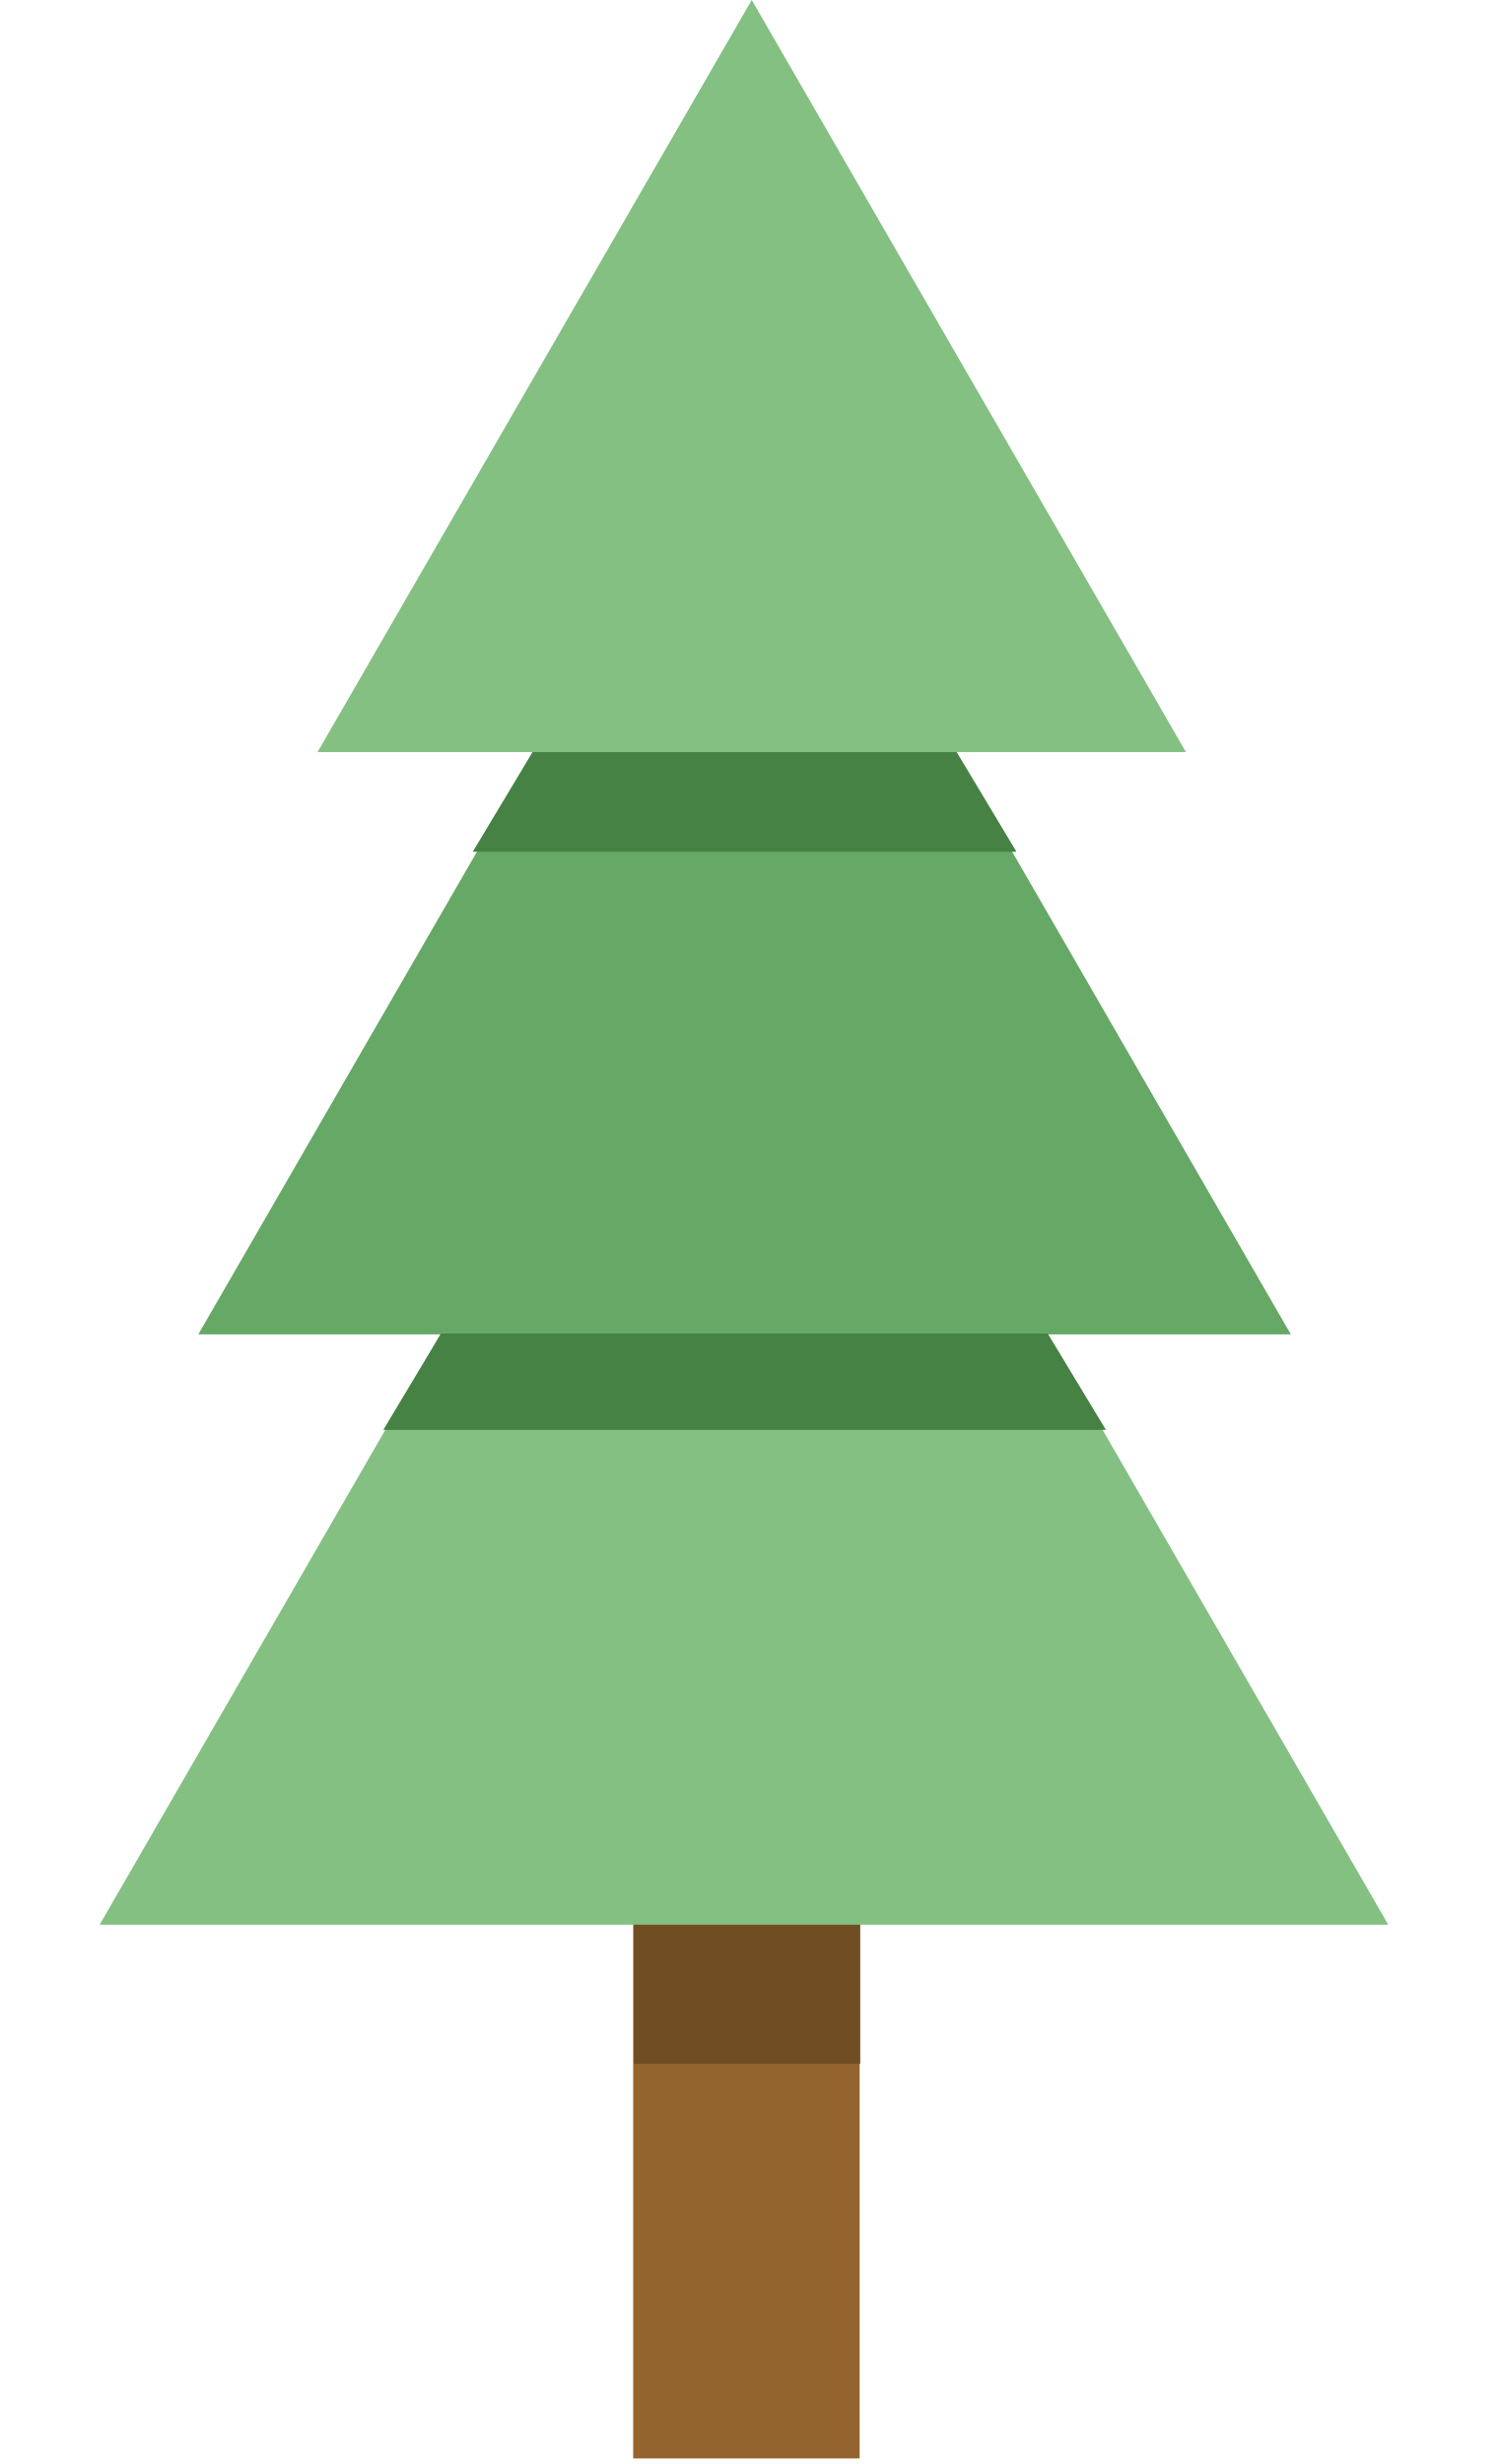
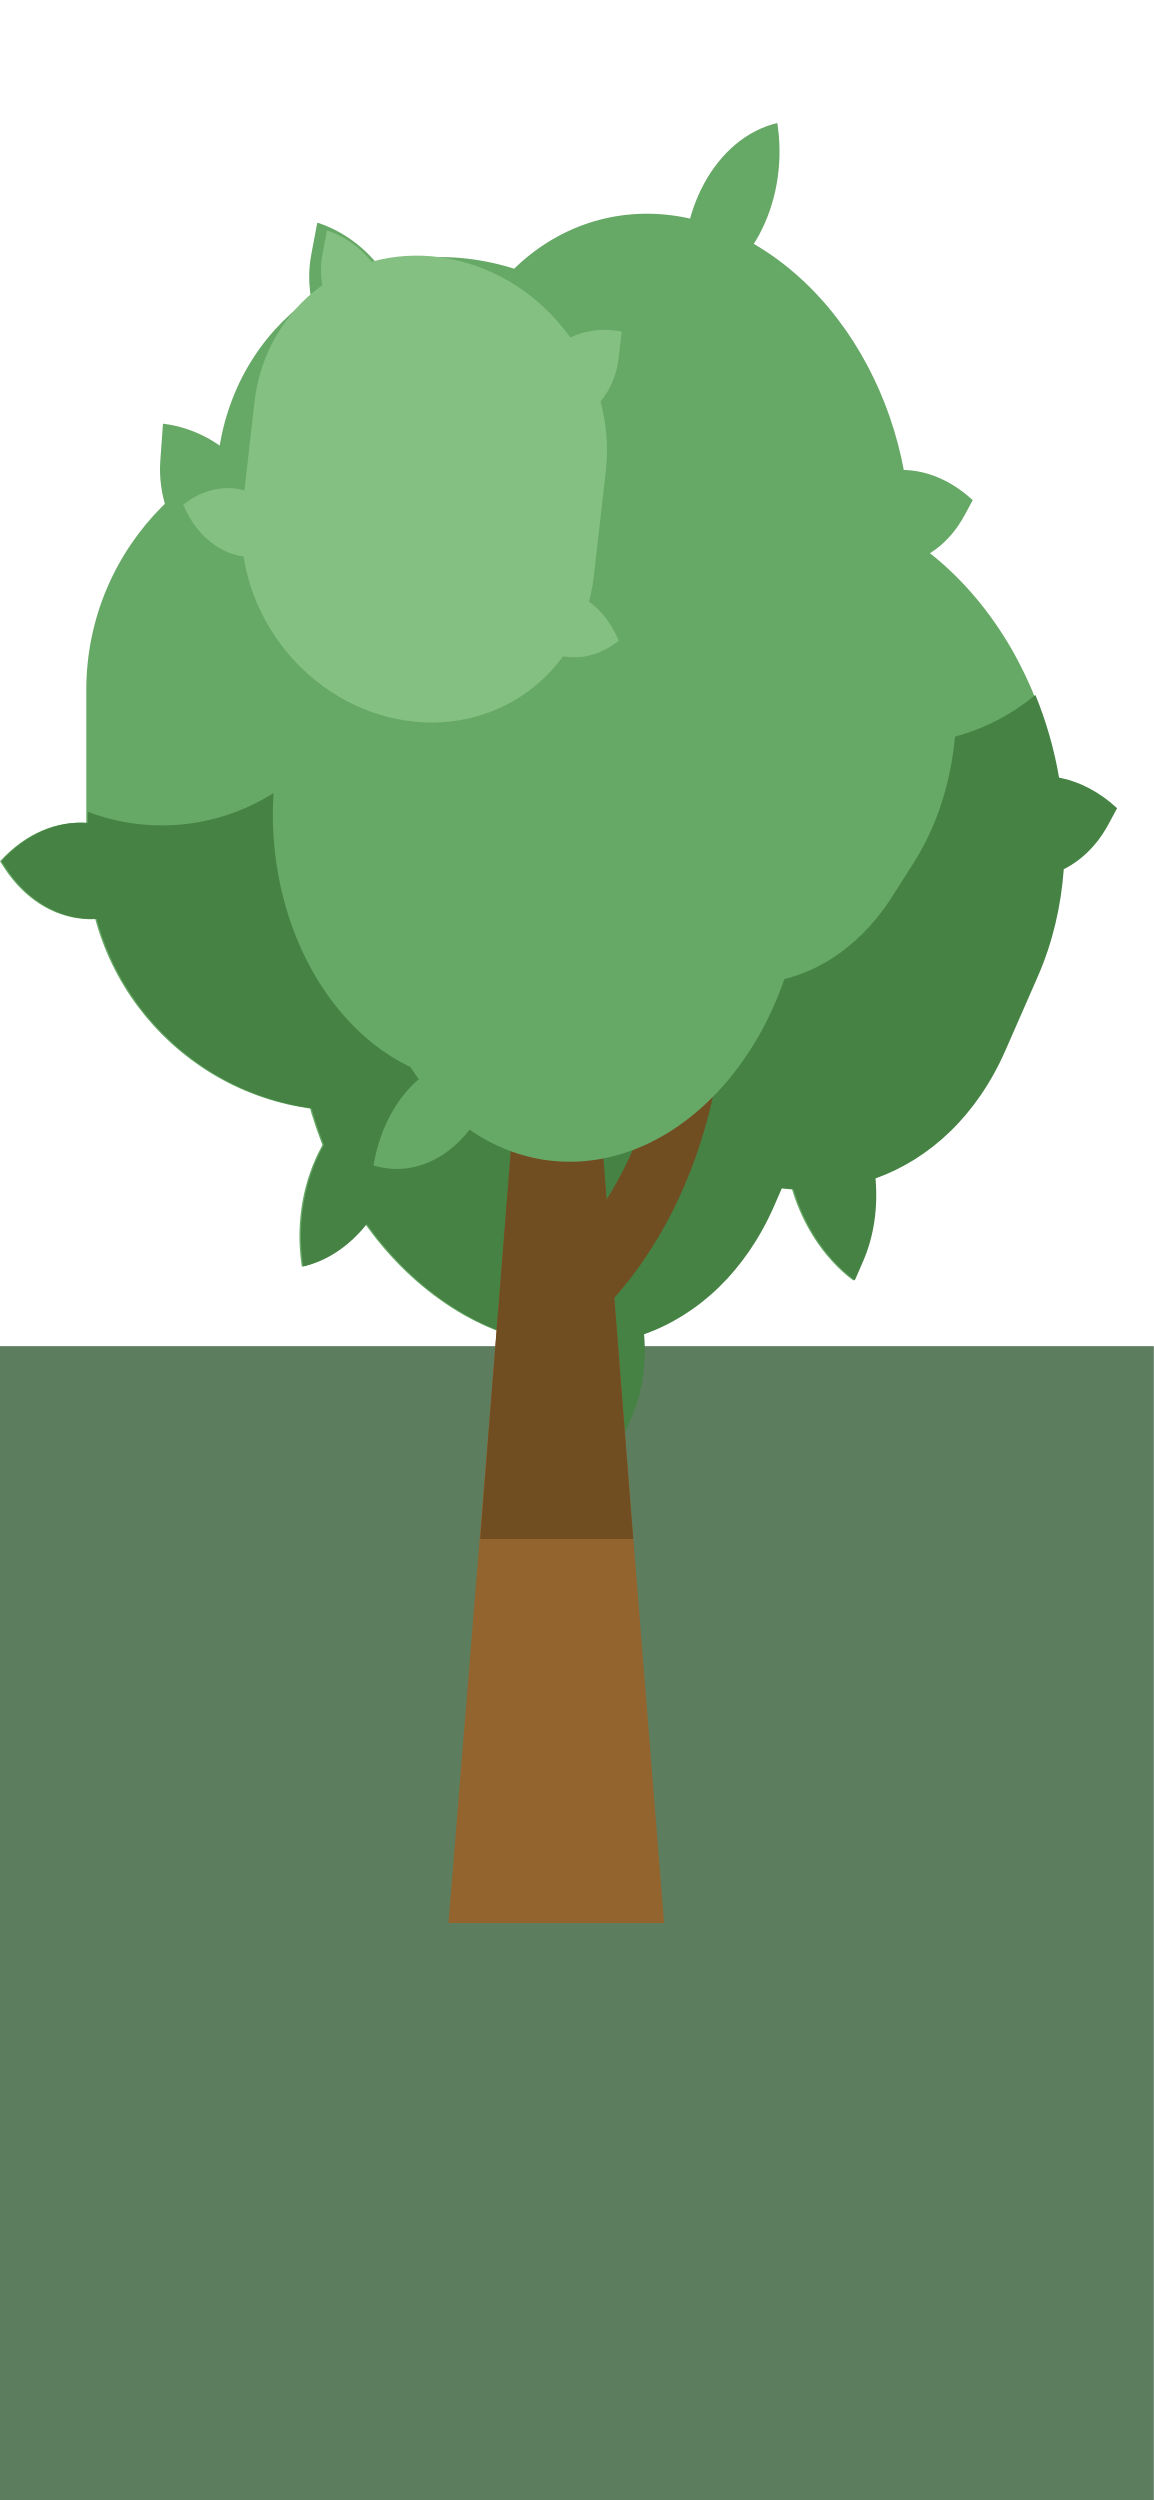
- <svg xmlns="http://www.w3.org/2000/svg" width="109" height="179" viewBox="0 0 109 179" fill="none">
-   <rect x="46" y="101.047" width="16.45" height="77.548" fill="#93642D" />
-   <rect x="46.044" y="72.376" width="16.45" height="77.548" fill="#714D22" />
-   <path d="M54.048 58.748L100.856 139.821H7.241L54.048 58.748Z" fill="#83C082" />
-   <path d="M54.092 28.199L93.777 96.935H14.408L54.092 28.199Z" fill="#66A865" />
-   <path d="M69.346 54.376H38.846L34.346 61.876H73.846L69.346 54.376Z" fill="#458244" />
-   <path d="M76.118 96.876H32.04L27.846 103.876H80.346L76.118 96.876Z" fill="#458244" />
-   <path d="M54.614 0L86.158 54.636H23.07L54.614 0Z" fill="#83C082" />
+ <svg xmlns="http://www.w3.org/2000/svg" width="60" height="130" viewBox="0 0 60 130" fill="none">
+   <rect y="70" width="60" height="60" fill="#5D7D5F" />
+   <rect x="4.487" y="22.363" width="27.035" height="35.411" rx="13.518" fill="#66A865" />
+   <path d="M24.763 32.073C24.763 28.34 27.789 25.314 31.522 25.314V25.314V27.408C31.522 31.141 28.496 34.167 24.763 34.167V34.167V32.073Z" fill="#66A865" />
+   <path d="M14.159 31.026C10.693 30.598 8.087 27.427 8.337 23.944L8.475 22.031V22.031C11.941 22.459 14.547 25.63 14.296 29.113L14.159 31.026V31.026Z" fill="#66A865" />
+   <path d="M8.881 45.798C6.215 48.731 2.32 48.404 0.18 45.068L-2.00423e-06 44.787V44.787C2.665 41.854 6.561 42.181 8.701 45.517L8.881 45.798V45.798Z" fill="#66A865" />
+   <path d="M33.955 48.618C31.289 51.551 27.394 51.224 25.254 47.888L25.074 47.607V47.607C27.739 44.674 31.634 45.001 33.774 48.337L33.955 48.618V48.618Z" fill="#66A865" />
+   <rect width="33.533" height="29.332" rx="14.666" transform="matrix(-0.401132 0.91602 -0.799505 -0.60066 47.7437 45.4488)" fill="#66A865" />
+   <path d="M29.838 62.614C33.076 65.046 34.384 70.026 32.76 73.736L32.338 74.698V74.698C29.101 72.265 27.793 67.285 29.417 63.576L29.838 62.614V62.614Z" fill="#66A865" />
+   <path d="M37.642 51.297C39.403 48.03 43.136 47.515 45.979 50.145V50.145L45.531 50.976C43.771 54.242 40.038 54.757 37.194 52.127V52.127L37.642 51.297Z" fill="#66A865" />
+   <path d="M30.012 38.597C29.41 34.211 31.699 30.001 35.126 29.193V29.193L35.151 29.378C35.753 33.764 33.464 37.974 30.038 38.781V38.781L30.012 38.597Z" fill="#66A865" />
+   <path d="M15.669 65.682C15.066 61.296 17.356 57.087 20.782 56.279V56.279L20.807 56.464C21.41 60.849 19.12 65.059 15.694 65.867V65.867L15.669 65.682Z" fill="#66A865" />
+   <rect width="33.533" height="29.332" rx="14.666" transform="matrix(-0.401132 0.91602 -0.799505 -0.60066 59.7798 37.3414)" fill="#66A865" />
+   <path d="M41.874 54.506C45.112 56.939 46.42 61.918 44.796 65.628L44.374 66.59V66.59C41.137 64.157 39.829 59.178 41.453 55.468L41.874 54.506V54.506Z" fill="#66A865" />
+   <path d="M49.679 43.189C51.44 39.923 55.172 39.407 58.016 42.037V42.037L57.568 42.868C55.807 46.134 52.075 46.65 49.231 44.02V44.02L49.679 43.189Z" fill="#66A865" />
+   <path d="M27.705 57.575C27.103 53.189 29.392 48.979 32.819 48.172V48.172L32.844 48.356C33.446 52.742 31.157 56.952 27.731 57.759V57.759L27.705 57.575Z" fill="#66A865" />
+   <path d="M40.547 13.578C46.608 18.132 49.057 27.453 46.015 34.398L44.438 38C41.397 44.945 34.017 46.883 27.956 42.329V42.329C21.894 37.775 19.446 28.454 22.487 21.509L24.064 17.907C27.106 10.962 34.485 9.024 40.547 13.578V13.578Z" fill="#66A865" />
+   <path d="M35.472 37.679C38.503 39.956 39.727 44.617 38.207 48.09L37.812 48.99V48.99C34.782 46.713 33.557 42.053 35.078 38.58L35.472 37.679V37.679Z" fill="#66A865" />
+   <path d="M42.777 27.086C44.425 24.029 47.919 23.547 50.581 26.008V26.008L50.162 26.786C48.514 29.843 45.02 30.326 42.358 27.864V27.864L42.777 27.086Z" fill="#66A865" />
+   <path d="M35.636 15.199C35.072 11.094 37.215 7.153 40.422 6.397V6.397L40.445 6.57C41.009 10.675 38.866 14.616 35.659 15.371V15.371L35.636 15.199Z" fill="#66A865" />
+   <path d="M22.21 40.552C21.646 36.447 23.789 32.506 26.996 31.75V31.75L27.02 31.923C27.584 36.028 25.441 39.969 22.234 40.724V40.724L22.21 40.552Z" fill="#66A865" />
+   <rect width="25.501" height="32.995" rx="12.75" transform="matrix(0.981527 0.191322 -0.112889 0.993608 12.772 11.1641)" fill="#66A865" />
+   <path d="M30.514 23.89C30.911 20.391 34.035 18.101 37.491 18.775V18.775L37.279 20.637C36.882 24.135 33.758 26.425 30.302 25.751V25.751L30.514 23.89Z" fill="#66A865" />
+   <path d="M20.815 20.93C17.651 19.908 15.578 16.471 16.183 13.253L16.499 11.576V11.576C19.663 12.598 21.736 16.035 21.131 19.253L20.815 20.93V20.93Z" fill="#66A865" />
+   <path d="M14.374 33.654C11.598 35.888 8.024 34.877 6.39 31.396L6.259 31.116V31.116C9.035 28.881 12.61 29.892 14.243 33.373L14.374 33.654V33.654Z" fill="#66A865" />
+   <path d="M37.292 40.789C34.516 43.024 30.942 42.013 29.308 38.532L29.177 38.251V38.251C31.953 36.017 35.528 37.028 37.161 40.509L37.292 40.789V40.789Z" fill="#66A865" />
+   <rect width="31.388" height="27.456" rx="13.728" transform="matrix(-0.401132 0.91602 -0.799505 -0.60066 48.2554 32.2263)" fill="#66A865" />
+   <path d="M31.496 48.293C34.526 50.57 35.751 55.231 34.23 58.703L33.836 59.604V59.604C30.805 57.327 29.581 52.666 31.101 49.193L31.496 48.293V48.293Z" fill="#66A865" />
+   <path d="M38.8 37.7C40.448 34.643 43.942 34.16 46.604 36.622V36.622L46.185 37.399C44.537 40.456 41.043 40.939 38.381 38.477V38.477L38.8 37.7Z" fill="#66A865" />
+   <path d="M31.659 25.812C31.095 21.707 33.237 17.766 36.445 17.011V17.011L36.468 17.183C37.032 21.289 34.889 25.229 31.682 25.985V25.985L31.659 25.812Z" fill="#66A865" />
+   <path d="M18.233 51.165C17.669 47.06 19.812 43.119 23.019 42.364V42.364L23.043 42.536C23.606 46.642 21.463 50.582 18.256 51.338V51.338L18.233 51.165Z" fill="#66A865" />
+   <path d="M53.841 36.135C54.405 37.516 54.82 38.964 55.072 40.437C56.106 40.631 57.147 41.156 58.09 42.027L57.642 42.858C57.052 43.952 56.241 44.735 55.316 45.197C55.176 47.128 54.736 49.017 53.971 50.766L52.286 54.614C50.805 57.996 48.361 60.265 45.526 61.274C45.659 62.768 45.457 64.276 44.869 65.618L44.448 66.58C42.922 65.433 41.824 63.72 41.261 61.841C41.061 61.826 40.861 61.806 40.661 61.78L40.25 62.722C38.769 66.103 36.325 68.373 33.491 69.382C33.624 70.875 33.422 72.384 32.834 73.726L32.413 74.688C30.887 73.541 29.788 71.828 29.225 69.949C27.02 69.784 24.756 68.935 22.642 67.347C21.273 66.319 20.078 65.063 19.073 63.652C18.197 64.757 17.065 65.552 15.769 65.858L15.743 65.673C15.436 63.438 15.882 61.248 16.845 59.531C16.599 58.91 16.385 58.276 16.2 57.633C10.803 56.882 6.425 52.947 5.029 47.784C3.236 47.868 1.465 46.945 0.255 45.059L0.074 44.777C1.39 43.33 3.006 42.677 4.562 42.788V42.214C5.761 42.669 7.061 42.921 8.42 42.921C10.556 42.921 12.545 42.301 14.225 41.237C13.944 45.512 15.273 49.981 18.071 53.028C22.508 57.859 28.953 57.286 32.468 51.749L33.572 50.009C33.676 49.846 33.777 49.68 33.873 49.512C38.108 52.467 43.362 51.401 46.411 46.598L47.517 44.858C48.74 42.93 49.445 40.654 49.66 38.303C51.217 37.886 52.637 37.137 53.841 36.135Z" fill="#458244" />
+   <path d="M26.833 56.747H31.075L34.532 100H23.321L26.833 56.747Z" fill="#93642D" />
+   <path d="M26.802 56.747H31.105L32.926 80.027H24.97L26.802 56.747Z" fill="#714D22" />
+   <path fill-rule="evenodd" clip-rule="evenodd" d="M30.651 68.828C37.286 62.572 38.092 53.171 37.628 49.067L34.631 49.649C34.974 52.689 34.367 60.434 28.881 65.607L30.651 68.828Z" fill="#714D22" />
+   <rect width="26.417" height="28.26" rx="13.209" transform="matrix(0.704078 -0.710123 0.506792 0.862068 13.4395 42.0625)" fill="#66A865" />
+   <path d="M31.93 35.716C30.081 32.572 30.664 27.923 33.233 25.333V25.333L33.466 25.73C35.315 28.875 34.731 33.523 32.163 36.114V36.114L31.93 35.716Z" fill="#66A865" />
+   <path d="M23.597 41.312C21.039 43.422 17.743 42.591 16.235 39.456L16.048 39.067V39.067C18.606 36.957 21.902 37.787 23.41 40.923L23.597 41.312V41.312Z" fill="#66A865" />
+   <path d="M25.94 55.137C25.292 59.004 22.402 61.46 19.483 60.622L19.421 60.604V60.604C20.069 56.736 22.96 54.281 25.878 55.119L25.94 55.137V55.137Z" fill="#66A865" />
+   <path d="M44.331 39.678C43.684 43.545 40.793 46.001 37.875 45.163L37.813 45.145V45.145C38.46 41.278 41.351 38.822 44.27 39.66L44.331 39.678V39.678Z" fill="#66A865" />
+   <rect width="18.618" height="24.09" rx="9.309" transform="matrix(0.981527 0.191322 -0.112889 0.993608 14.2798 11.6836)" fill="#83C082" />
+   <path d="M27.234 20.975C27.524 18.42 29.805 16.748 32.328 17.24V17.24L32.173 18.6C31.883 21.154 29.603 22.826 27.079 22.334V22.334L27.234 20.975Z" fill="#83C082" />
+   <path d="M20.152 18.814C17.842 18.068 16.328 15.558 16.77 13.209L17.001 11.985V11.985C19.311 12.731 20.825 15.24 20.383 17.589L20.152 18.814V18.814Z" fill="#83C082" />
+   <path d="M15.45 28.103C13.423 29.735 10.813 28.997 9.621 26.455L9.525 26.25V26.25C11.552 24.619 14.162 25.357 15.354 27.899L15.45 28.103V28.103Z" fill="#83C082" />
+   <path d="M32.182 33.313C30.155 34.945 27.545 34.207 26.353 31.665L26.257 31.46V31.46C28.284 29.829 30.894 30.567 32.086 33.109L32.182 33.313V33.313Z" fill="#83C082" />
</svg>
